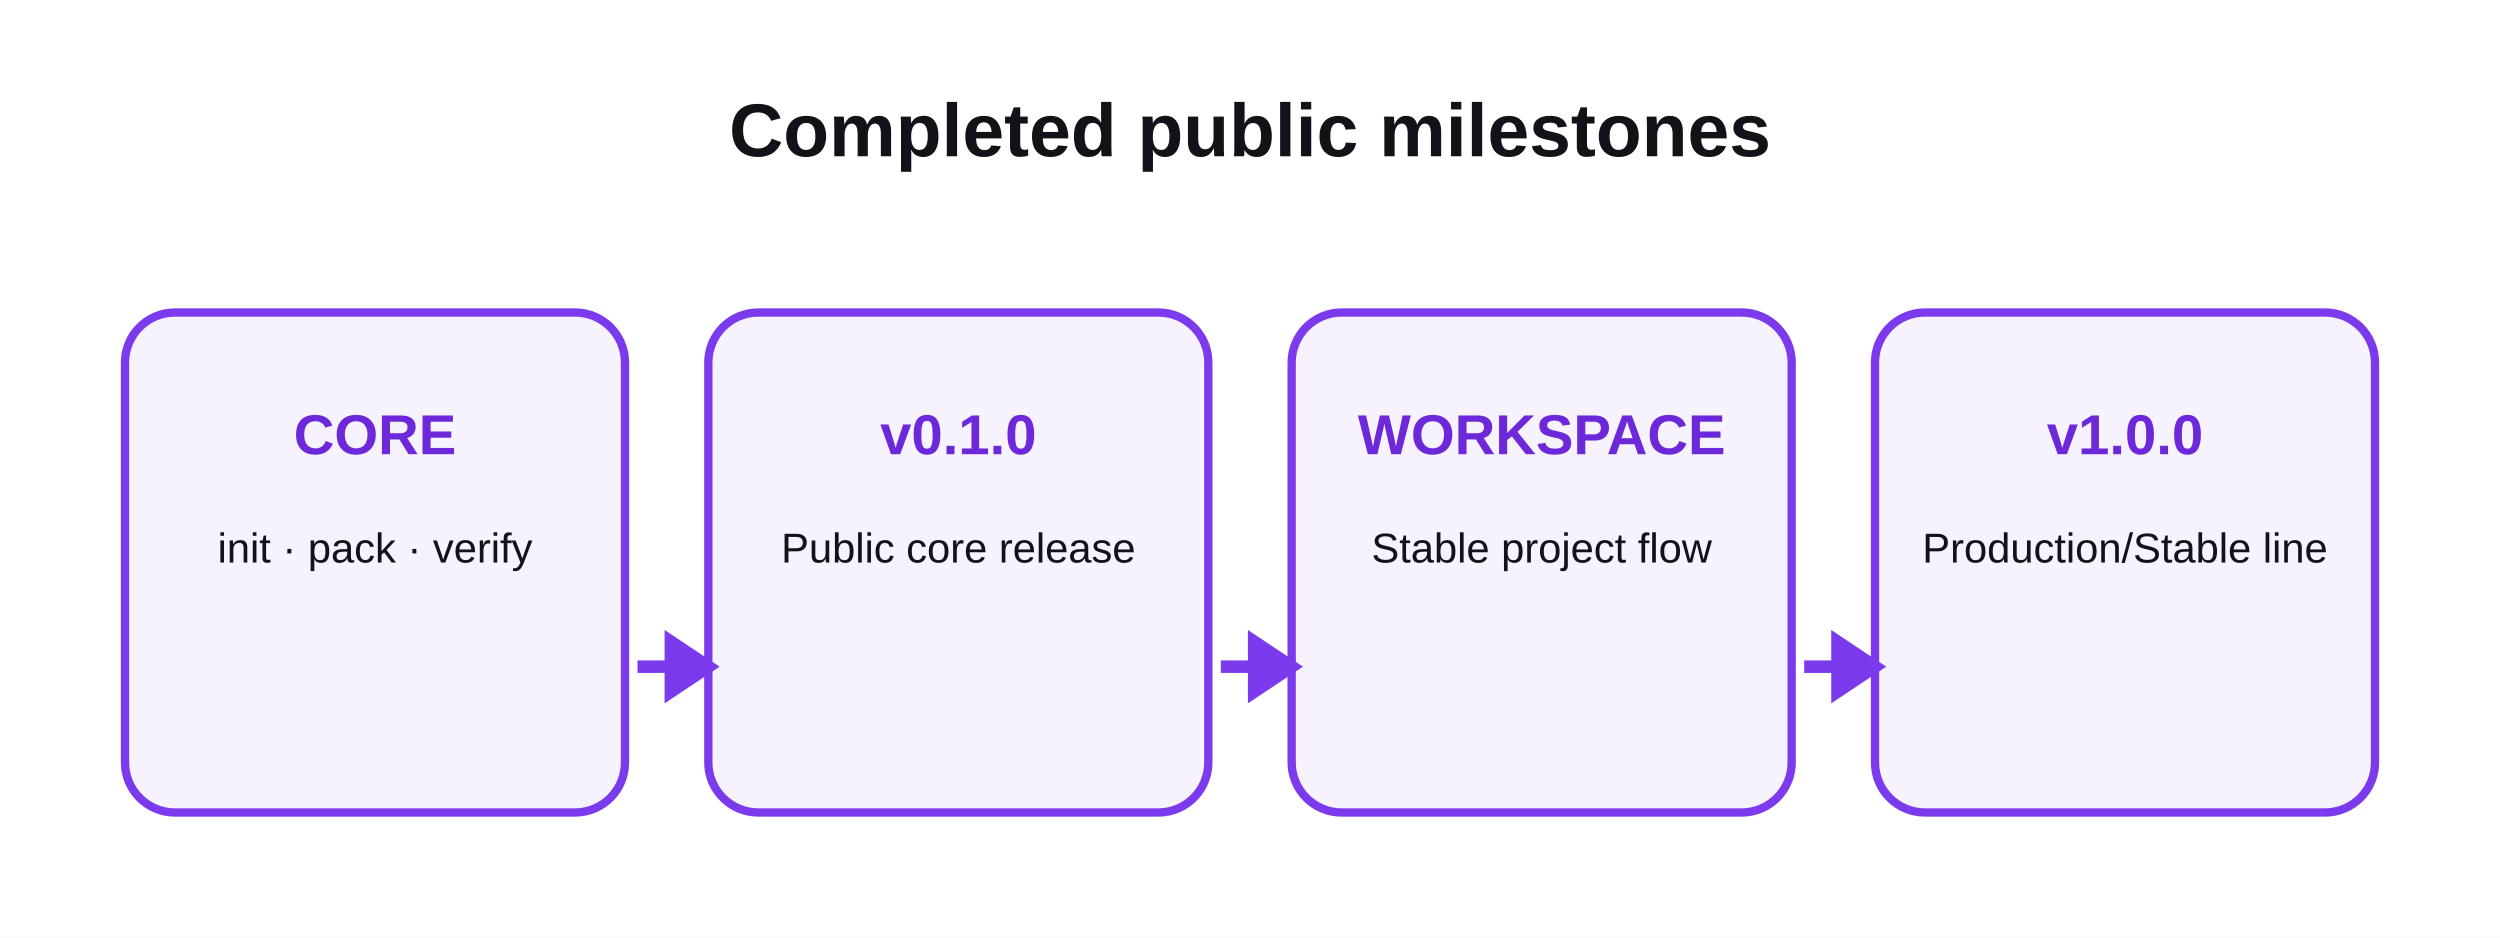
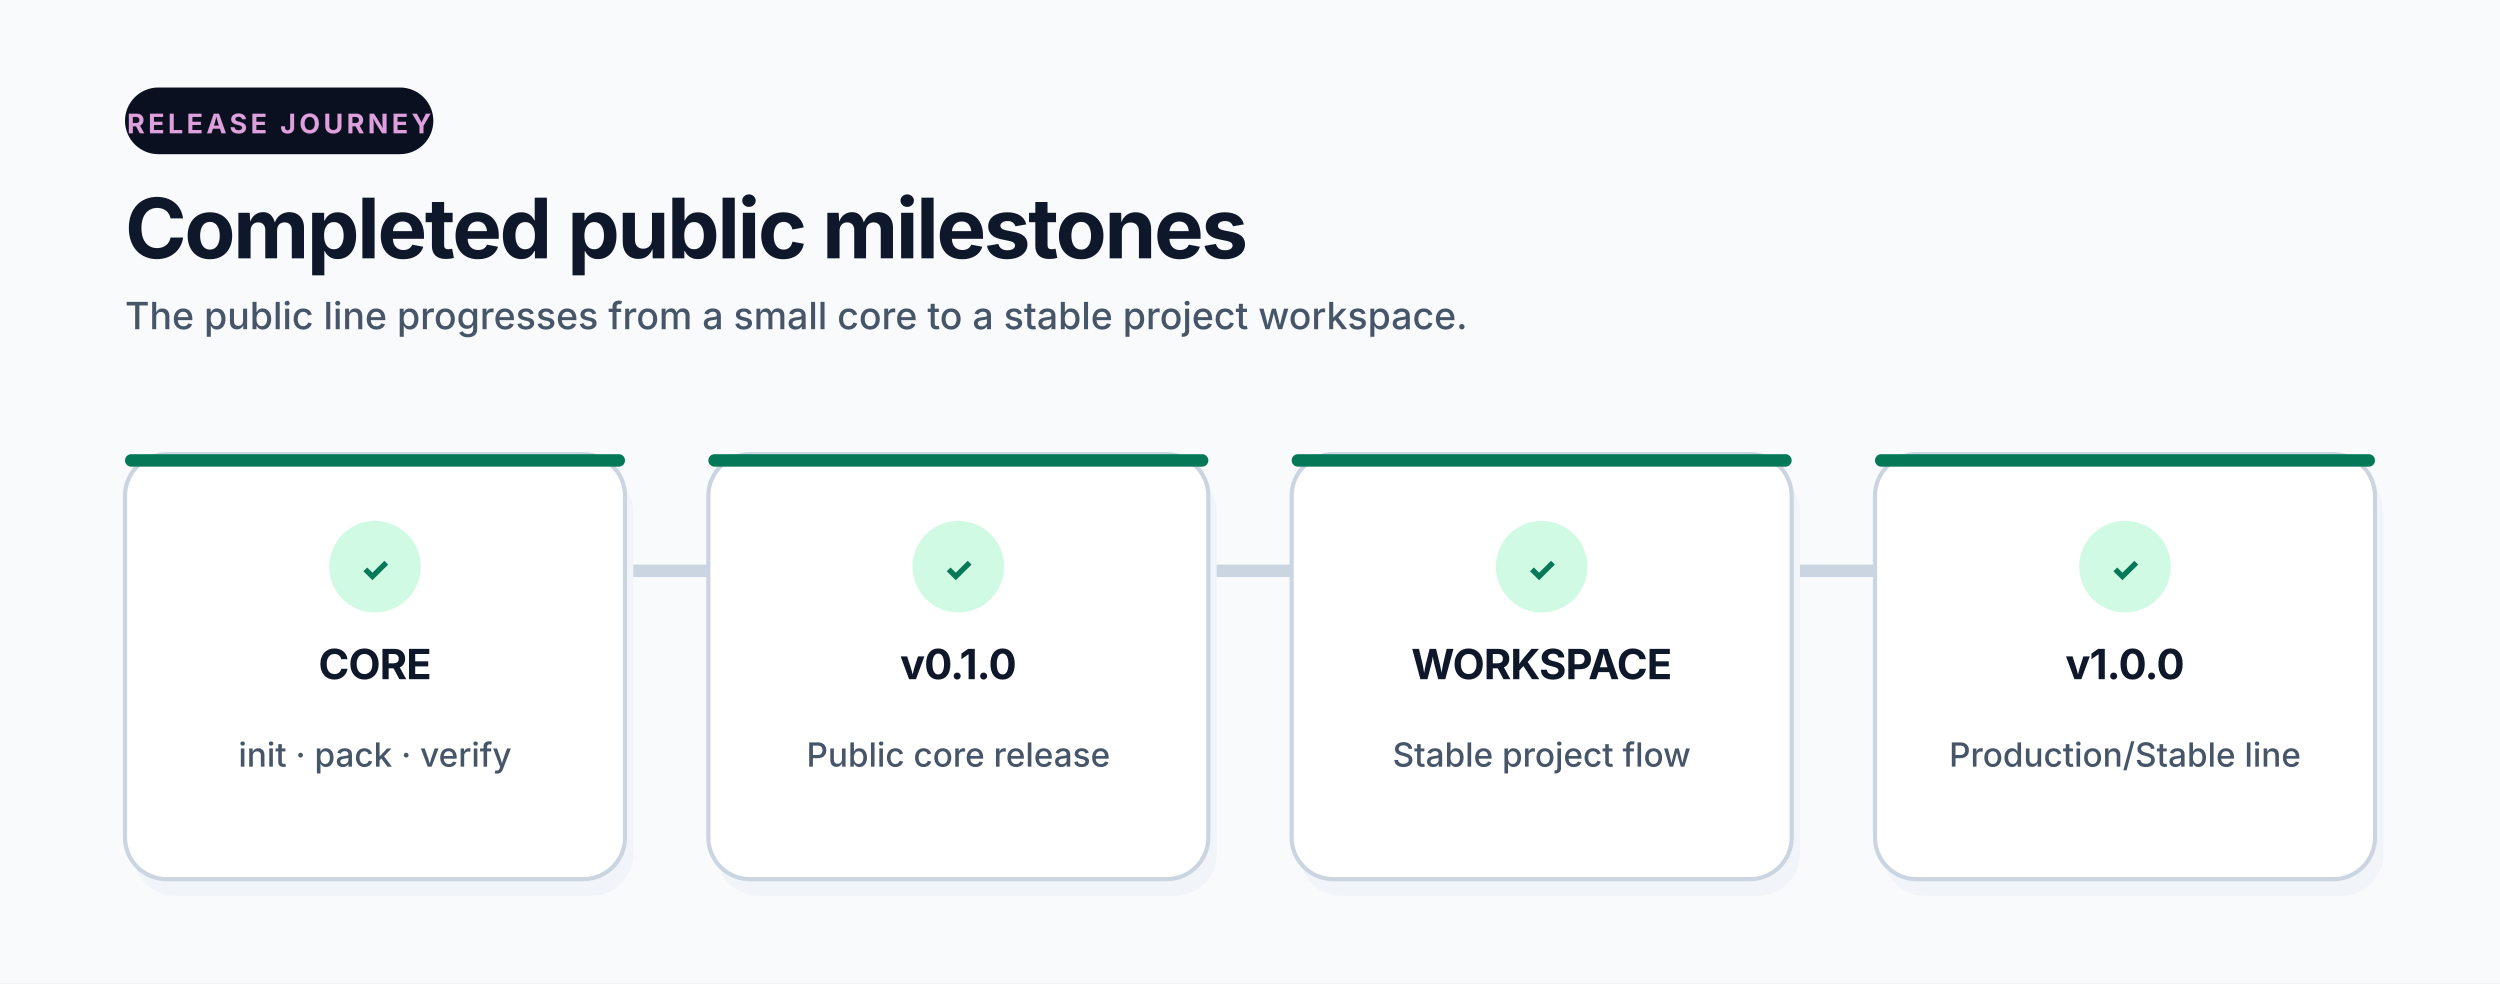
- <svg xmlns="http://www.w3.org/2000/svg" width="1200" height="450" viewBox="0 0 1200 450" role="img" aria-labelledby="title desc">
-   <rect width="1200" height="450" fill="#FFFFFF" />
-   <text x="600" y="75" text-anchor="middle" font-family="Arial, Helvetica, sans-serif" font-size="36" font-weight="700" fill="#111318">Completed public milestones</text>
-   <g font-family="Arial, Helvetica, sans-serif">
-     <rect x="60" y="150" width="240" height="240" rx="24" fill="#F6F3FF" stroke="#7C3AED" stroke-width="4" />
-     <rect x="340" y="150" width="240" height="240" rx="24" fill="#F6F3FF" stroke="#7C3AED" stroke-width="4" />
-     <rect x="620" y="150" width="240" height="240" rx="24" fill="#F6F3FF" stroke="#7C3AED" stroke-width="4" />
-     <rect x="900" y="150" width="240" height="240" rx="24" fill="#F6F3FF" stroke="#7C3AED" stroke-width="4" />
-     <text x="180" y="218" text-anchor="middle" font-size="27" font-weight="700" fill="#6D28D9">CORE</text>
-     <text x="180" y="270" text-anchor="middle" font-size="20" fill="#111318">init · pack · verify</text>
-     <text x="460" y="218" text-anchor="middle" font-size="27" font-weight="700" fill="#6D28D9">v0.1.0</text>
-     <text x="460" y="270" text-anchor="middle" font-size="20" fill="#111318">Public core release</text>
-     <text x="740" y="218" text-anchor="middle" font-size="27" font-weight="700" fill="#6D28D9">WORKSPACE</text>
-     <text x="740" y="270" text-anchor="middle" font-size="20" fill="#111318">Stable project flow</text>
-     <text x="1020" y="218" text-anchor="middle" font-size="27" font-weight="700" fill="#6D28D9">v1.0.0</text>
-     <text x="1020" y="270" text-anchor="middle" font-size="20" fill="#111318">Production/Stable line</text>
-   </g>
-   <g stroke="#7C3AED" stroke-width="6" fill="#7C3AED">
-     <line x1="306" y1="320" x2="322" y2="320" />
-     <polygon points="322,308 340,320 322,332" />
-     <line x1="586" y1="320" x2="602" y2="320" />
-     <polygon points="602,308 620,320 602,332" />
-     <line x1="866" y1="320" x2="882" y2="320" />
-     <polygon points="882,308 900,320 882,332" />
-   </g>
+ <svg xmlns="http://www.w3.org/2000/svg" width="1200" height="472" viewBox="0 0 1200 472" role="img" aria-labelledby="title desc">
+   <rect width="1200" height="472" fill="#F8FAFC" />
+   <rect x="60" y="42" width="148" height="32" rx="16" fill="#0B1020" />
+   <text x="134.0" y="64" text-anchor="middle" fill="#DDA0DD" font-family="Inter, ui-sans-serif, -apple-system, BlinkMacSystemFont, Segoe UI, sans-serif" font-size="13" font-weight="750" letter-spacing="1.6">RELEASE JOURNEY</text>
+   <text x="60" y="124" text-anchor="start" fill="#0F172A" font-family="Inter, ui-sans-serif, -apple-system, BlinkMacSystemFont, Segoe UI, sans-serif" font-size="40" font-weight="750" letter-spacing="-1.1">Completed public milestones</text>
+   <text x="60" y="158" text-anchor="start" fill="#475569" font-family="Inter, ui-sans-serif, -apple-system, BlinkMacSystemFont, Segoe UI, sans-serif" font-size="18" font-weight="450">The public line progresses from a small core to a stable project workspace.</text>
+   <line x1="160" y1="274" x2="1040" y2="274" stroke="#CBD5E1" stroke-width="6" stroke-linecap="round" />
+   <rect x="64" y="226" width="240" height="204" rx="20" fill="#F1F5F9" />
+   <rect id="card-core" x="60" y="218" width="240" height="204" rx="20" fill="#FFFFFF" stroke="#CBD5E1" stroke-width="2" />
+   <rect x="60" y="218" width="240" height="6" rx="3" fill="#047857" />
+   <circle cx="180.0" cy="272" r="22" fill="#D1FAE5" />
+   <text x="180.0" y="279" text-anchor="middle" fill="#047857" font-family="Inter, ui-sans-serif, -apple-system, BlinkMacSystemFont, Segoe UI, sans-serif" font-size="16" font-weight="800">✓</text>
+   <text x="180.0" y="326" text-anchor="middle" fill="#0F172A" font-family="Inter, ui-sans-serif, -apple-system, BlinkMacSystemFont, Segoe UI, sans-serif" font-size="20" font-weight="720" letter-spacing="-0.4">CORE</text>
+   <text x="180.0" y="368" text-anchor="middle" fill="#475569" font-family="Inter, ui-sans-serif, -apple-system, BlinkMacSystemFont, Segoe UI, sans-serif" font-size="16" font-weight="450">init · pack · verify</text>
+   <rect x="344" y="226" width="240" height="204" rx="20" fill="#F1F5F9" />
+   <rect id="card-v010" x="340" y="218" width="240" height="204" rx="20" fill="#FFFFFF" stroke="#CBD5E1" stroke-width="2" />
+   <rect x="340" y="218" width="240" height="6" rx="3" fill="#047857" />
+   <circle cx="460.0" cy="272" r="22" fill="#D1FAE5" />
+   <text x="460.0" y="279" text-anchor="middle" fill="#047857" font-family="Inter, ui-sans-serif, -apple-system, BlinkMacSystemFont, Segoe UI, sans-serif" font-size="16" font-weight="800">✓</text>
+   <text x="460.0" y="326" text-anchor="middle" fill="#0F172A" font-family="Inter, ui-sans-serif, -apple-system, BlinkMacSystemFont, Segoe UI, sans-serif" font-size="20" font-weight="720" letter-spacing="-0.4">v0.1.0</text>
+   <text x="460.0" y="368" text-anchor="middle" fill="#475569" font-family="Inter, ui-sans-serif, -apple-system, BlinkMacSystemFont, Segoe UI, sans-serif" font-size="16" font-weight="450">Public core release</text>
+   <rect x="624" y="226" width="240" height="204" rx="20" fill="#F1F5F9" />
+   <rect id="card-workspace" x="620" y="218" width="240" height="204" rx="20" fill="#FFFFFF" stroke="#CBD5E1" stroke-width="2" />
+   <rect x="620" y="218" width="240" height="6" rx="3" fill="#047857" />
+   <circle cx="740.0" cy="272" r="22" fill="#D1FAE5" />
+   <text x="740.0" y="279" text-anchor="middle" fill="#047857" font-family="Inter, ui-sans-serif, -apple-system, BlinkMacSystemFont, Segoe UI, sans-serif" font-size="16" font-weight="800">✓</text>
+   <text x="740.0" y="326" text-anchor="middle" fill="#0F172A" font-family="Inter, ui-sans-serif, -apple-system, BlinkMacSystemFont, Segoe UI, sans-serif" font-size="20" font-weight="720" letter-spacing="-0.4">WORKSPACE</text>
+   <text x="740.0" y="368" text-anchor="middle" fill="#475569" font-family="Inter, ui-sans-serif, -apple-system, BlinkMacSystemFont, Segoe UI, sans-serif" font-size="16" font-weight="450">Stable project flow</text>
+   <rect x="904" y="226" width="240" height="204" rx="20" fill="#F1F5F9" />
+   <rect id="card-v100" x="900" y="218" width="240" height="204" rx="20" fill="#FFFFFF" stroke="#CBD5E1" stroke-width="2" />
+   <rect x="900" y="218" width="240" height="6" rx="3" fill="#047857" />
+   <circle cx="1020.0" cy="272" r="22" fill="#D1FAE5" />
+   <text x="1020.0" y="279" text-anchor="middle" fill="#047857" font-family="Inter, ui-sans-serif, -apple-system, BlinkMacSystemFont, Segoe UI, sans-serif" font-size="16" font-weight="800">✓</text>
+   <text x="1020.0" y="326" text-anchor="middle" fill="#0F172A" font-family="Inter, ui-sans-serif, -apple-system, BlinkMacSystemFont, Segoe UI, sans-serif" font-size="20" font-weight="720" letter-spacing="-0.4">v1.0.0</text>
+   <text x="1020.0" y="368" text-anchor="middle" fill="#475569" font-family="Inter, ui-sans-serif, -apple-system, BlinkMacSystemFont, Segoe UI, sans-serif" font-size="16" font-weight="450">Production/Stable line</text>
</svg>
